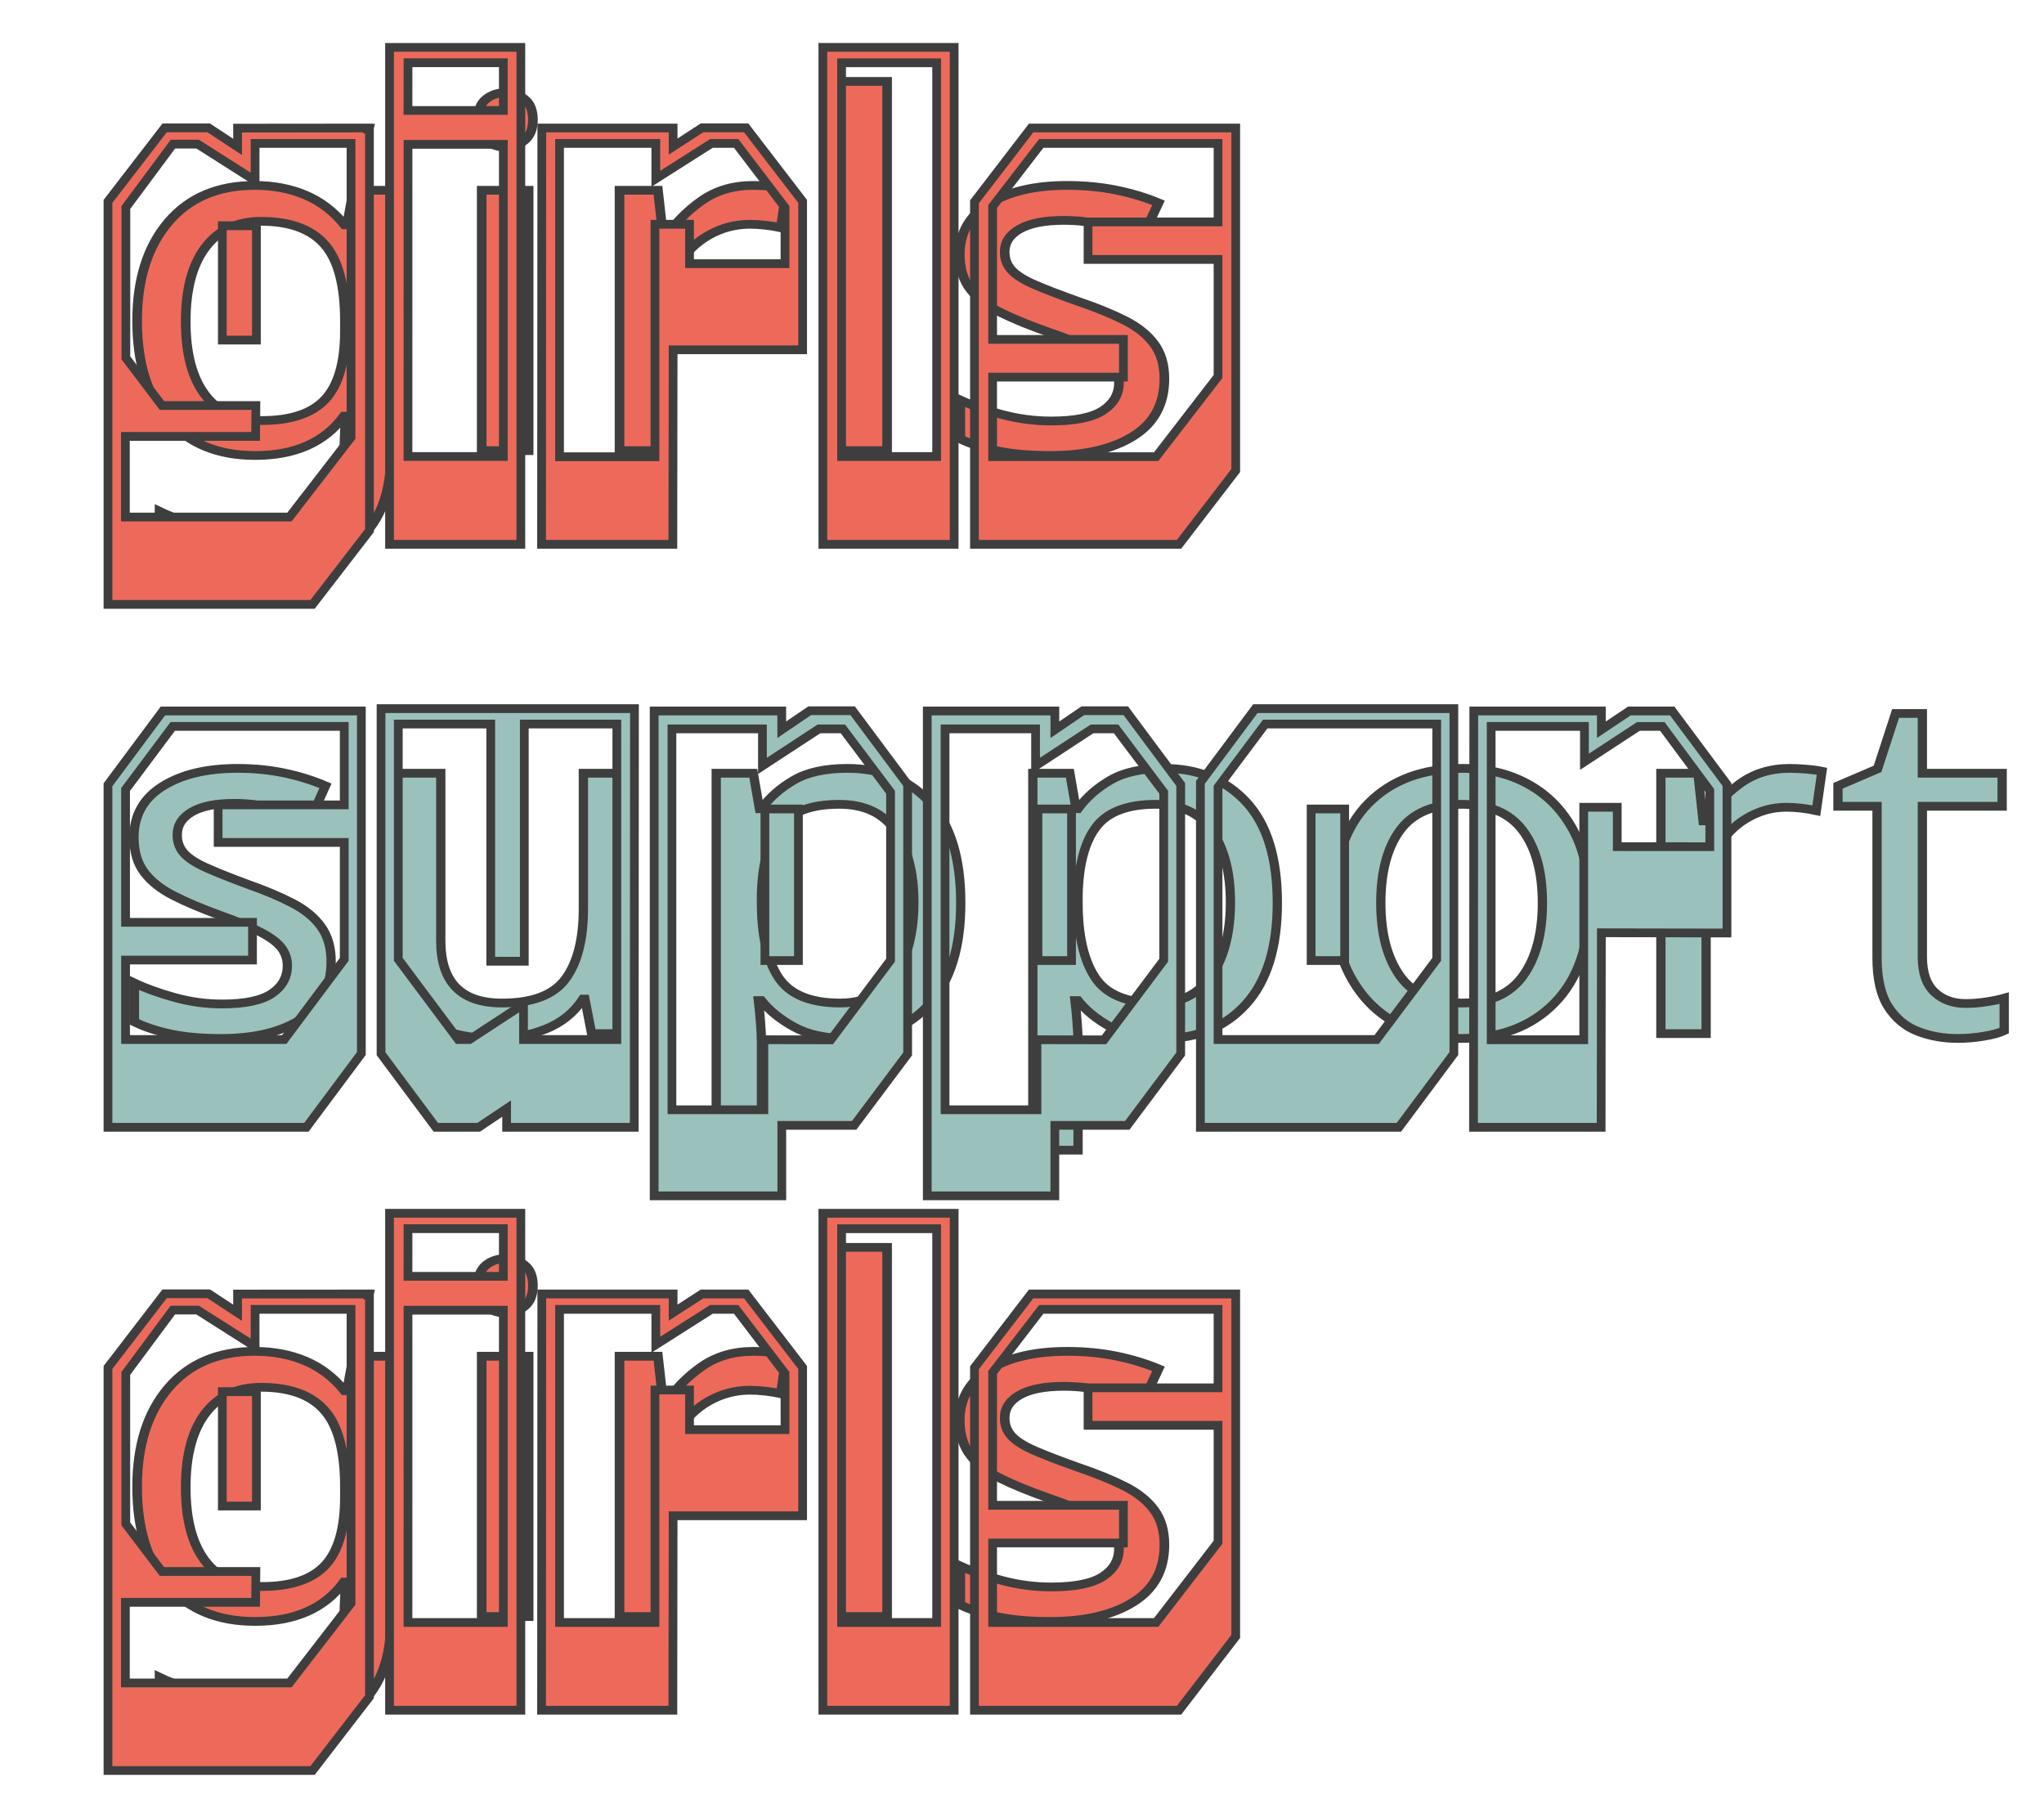
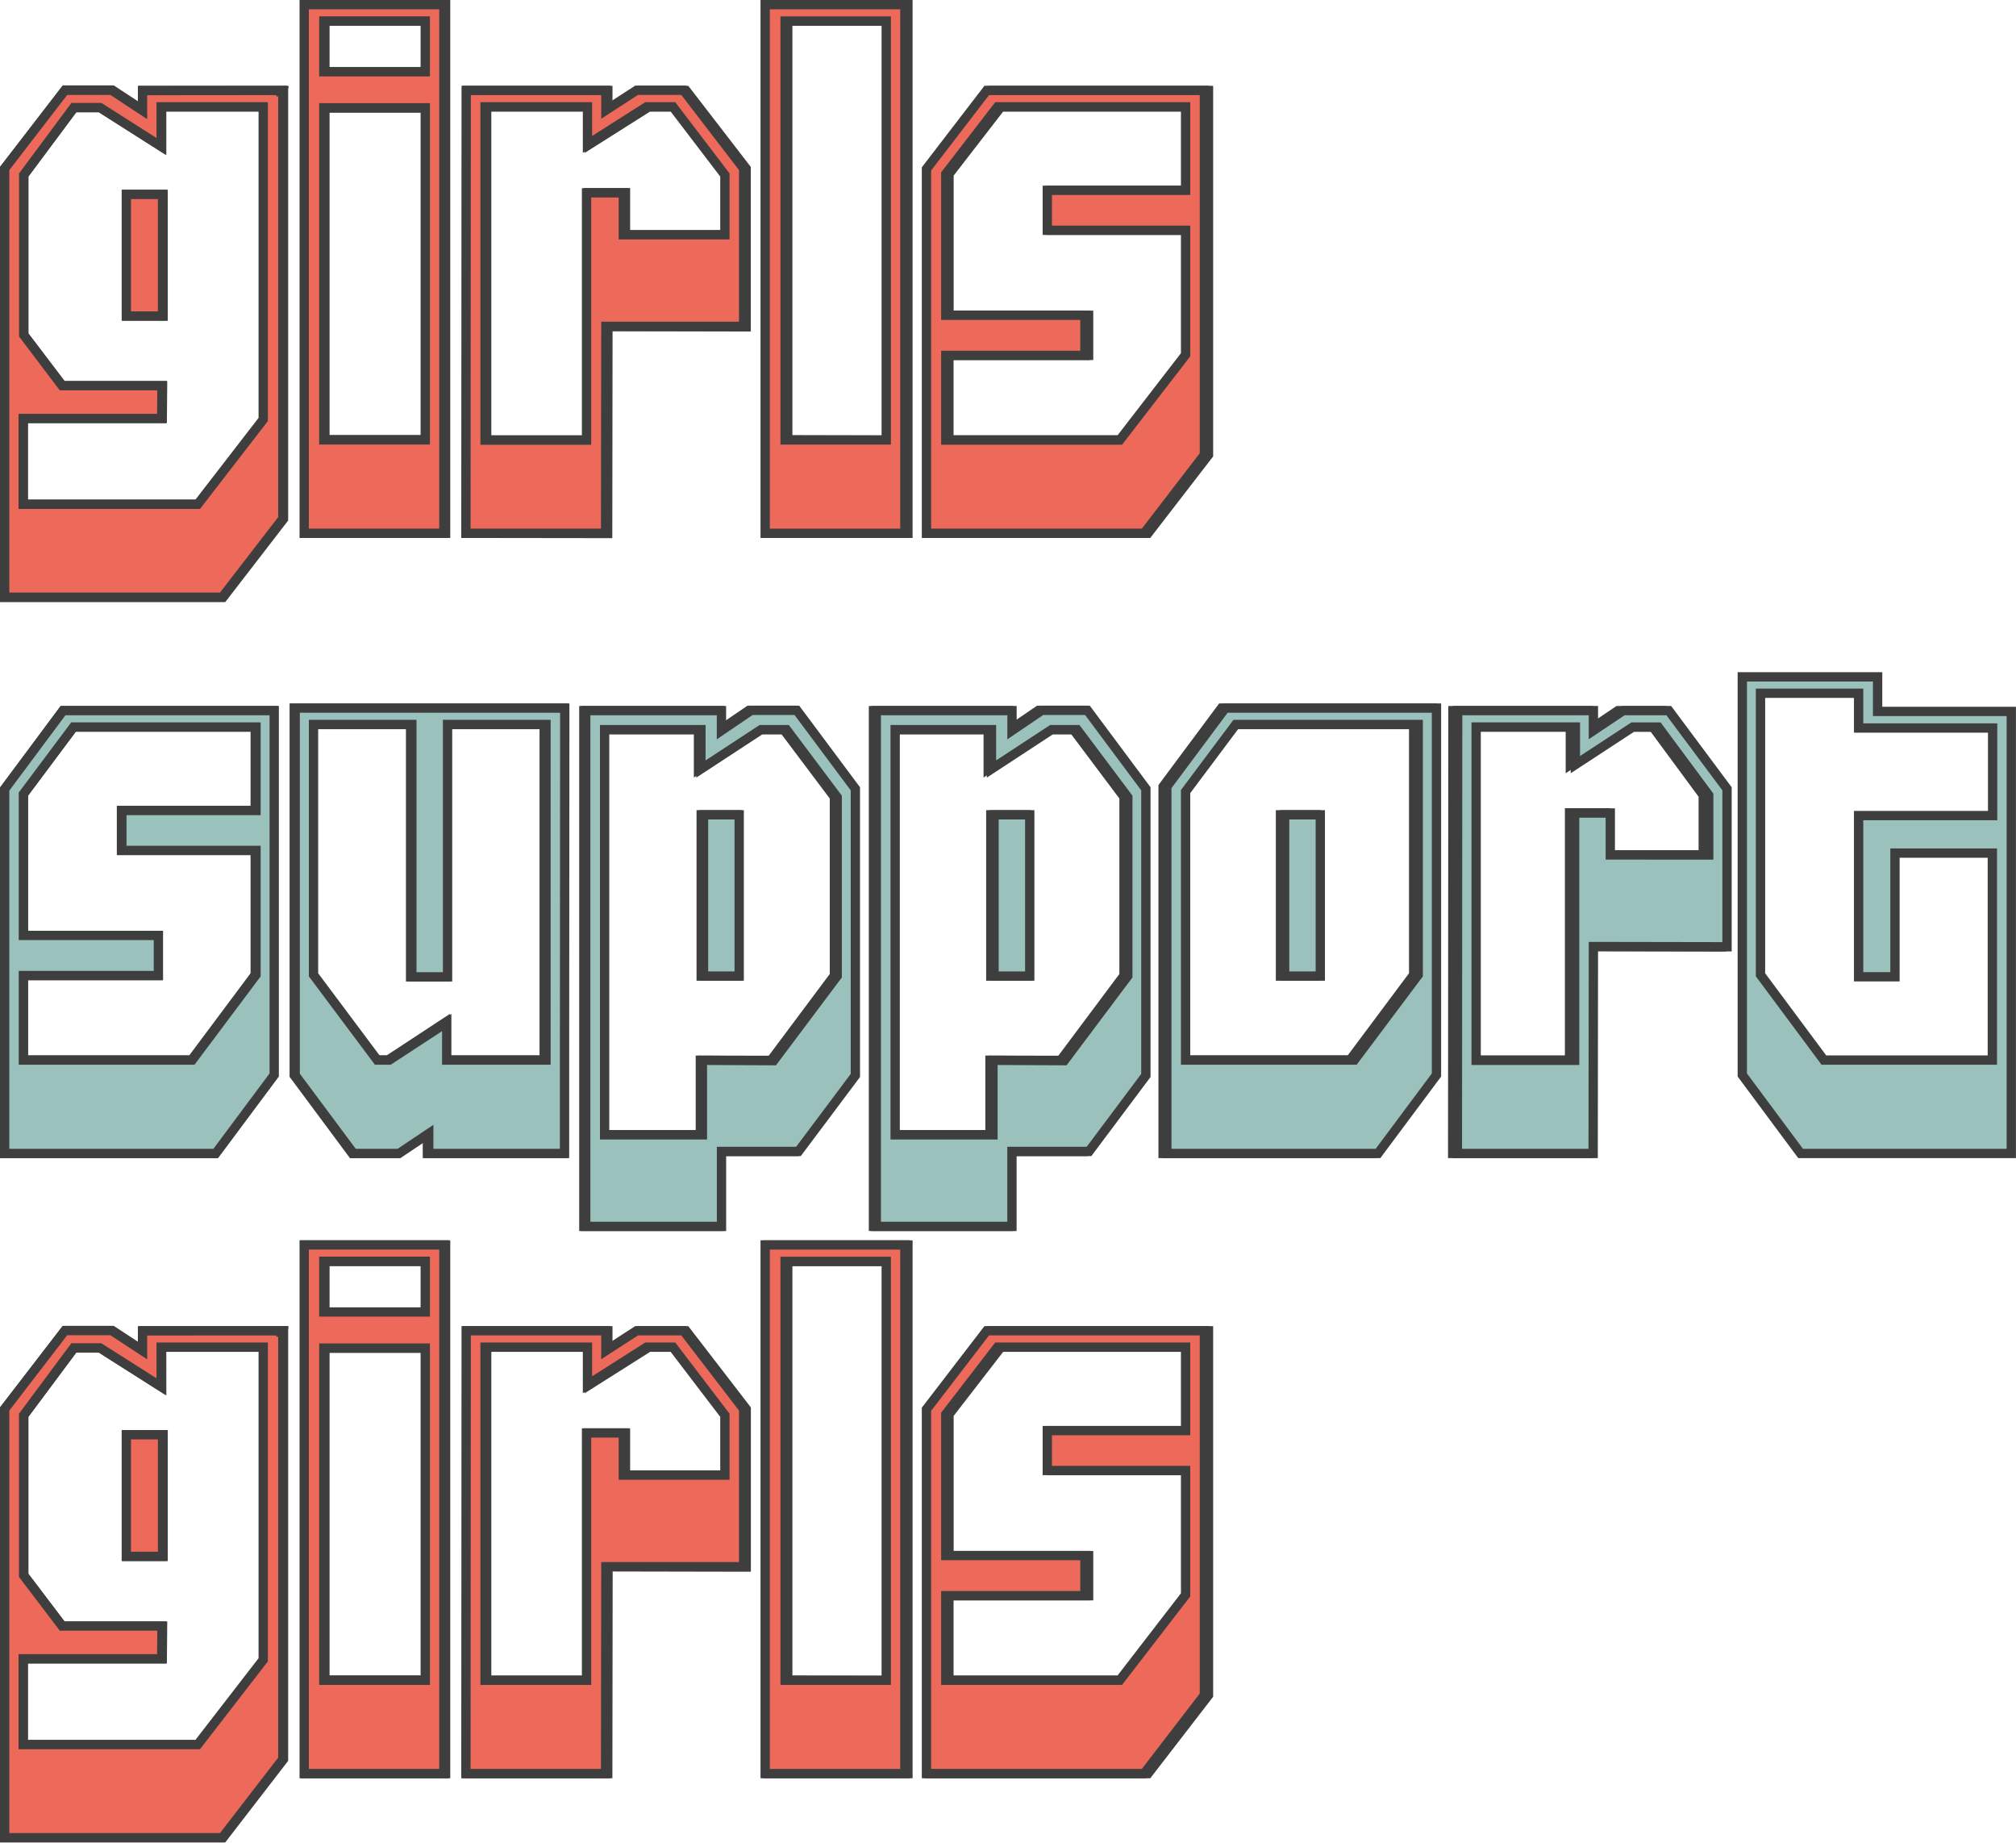
- <svg xmlns="http://www.w3.org/2000/svg" viewBox="0 0 467 411">
-   <defs>
-     <style>.cls-1,.cls-3{font-size:110.96px;font-family:Blockt;}.cls-1,.cls-2{fill:#ed6a5a;}.cls-1,.cls-2,.cls-3,.cls-4{stroke:#3e3e3e;stroke-miterlimit:10;stroke-width:2px;}.cls-3,.cls-4{fill:#9bc1bc;}</style>
-   </defs>
+ <svg xmlns="http://www.w3.org/2000/svg" id="Layer_1" data-name="Layer 1" viewBox="0 0 432.96 395.59">
  <g id="Artboard_2" data-name="Artboard 2">
    <g id="logo_3" data-name="logo 3">
-       <text class="cls-1" transform="translate(24.61 102.93) scale(1.1 1)">girls</text>
-       <path class="cls-2" d="M58.58,51.56H50.8V77.68h7.78Zm-.3-10.29V32.76H80.2V99.89L66.13,118.1H28.65V99.68H58.4l.06-7.05H37L28.76,81.74V47.39L39.51,32.92h5.65Zm-4-12v4.28l-6.6-4.34H37.61L24.67,46v92.05H71.41l13-16.85V29.51H84.3l.06-.21h-.12v-.06Z" />
-       <path class="cls-2" d="M89,124.33H119V10.82H89Zm4.22-110H115V25.23H93.21Zm0,18.64H115v71.3H93.21Z" />
-       <path class="cls-2" d="M153.73,124.33l.06-44.43,29.59,0V46l-12.9-16.8H160.39l-6.6,4.28V29.24h-30l-.06,95.09Zm3.81-64.1v-9h-7.9v53.1h-21.8V32.76h22v8.07l12.7-8.07h5.65l11.16,14.63V60.23Z" />
-       <path class="cls-2" d="M192.28,14.34H214v89.94H192.28ZM218,10.82H188V124.33h30Z" />
-       <path class="cls-2" d="M269.38,124.33l12.95-16.85V29.24H235.58L222.64,46.09v78.24ZM226.79,77.52V47.17L237.9,32.76h40.39V50.69h-29.7v8.57h29.7V86l-14.14,18.31H226.79V86.13h29.88V77.52Z" />
-       <text class="cls-3" transform="translate(24.61 236.09) scale(1.06 1)">support</text>
-       <path class="cls-4" d="M70,257.49l12.56-16.85V162.4H37.22L24.67,179.25v78.24ZM28.69,210.67V180.33l10.78-14.41H78.65v17.93H49.84v8.57H78.65v26.71L64.94,237.44H28.69V219.29h29v-8.62Z" />
-       <path class="cls-4" d="M112.12,165.38v54.18h7.67V165.38h21.14v72.06H119.61v-8.07l-12.33,8.07h-2.59L91,219.13V165.38Zm-25.06-3.52v78.83l12.51,16.8h9.79l6.39-4.28v4.28h29.16V237.93l.05-76.07Z" />
-       <path class="cls-4" d="M174.76,219.4h7.66V184.78h-7.66Zm20.39,37.65,12.22-16.31V179.19l-12.56-16.85H185l-6.39,4.34V162.4H149.46V273.15h29.16v-16.1Zm-20.63-19.56v16h-21v-87h20.68v8.45l12.91-8.45h5.47l10.89,14.47v38.36l-13.65,18.2Z" />
-       <path class="cls-4" d="M237.15,219.4h7.67V184.78h-7.67Zm20.4,37.65,12.21-16.31V179.19l-12.55-16.85h-9.8l-6.4,4.34V162.4H211.86V273.15H241v-16.1Zm-20.63-19.56v16h-21v-87h20.68v8.45l12.9-8.45H255l10.88,14.47v38.36l-13.65,18.2Z" />
-       <path class="cls-4" d="M299.56,219.4h7.66V184.78h-7.66Zm20.05,38.09,12.56-16.85V161.86H286.82l-12.56,16.85v78.78Zm8.64-38.36-13.72,18.31H278.29V179.79l10.78-14.41h39.18Z" />
-       <path class="cls-4" d="M365.82,257.49l.05-44.43,28.7.05V179.19L382.06,162.4h-9.79l-6.4,4.28V162.4H336.72l-.06,95.09Zm3.68-64.1v-9h-7.66v53.1H340.69V165.92H362V174l12.33-8.07h5.47l10.84,14.63v12.84Z" />
-       <text class="cls-1" transform="translate(24.61 369.25) scale(1.1 1)">girls</text>
-       <path class="cls-2" d="M58.58,317.88H50.8V344h7.78Zm-.3-10.3v-8.5H80.2v67.13l-14.07,18.2H28.65V366H58.4l.06-7.05H37l-8.26-10.88V313.71l10.75-14.47h5.65Zm-4-12v4.27l-6.6-4.33H37.61L24.67,312.35v92.06H71.41l13-16.85V295.83H84.3l.06-.22h-.12v-.05Z" />
-       <path class="cls-2" d="M89,390.64H119V277.13H89Zm4.22-110H115v10.89H93.21Zm0,18.63H115V370.6H93.21Z" />
-       <path class="cls-2" d="M153.73,390.64l.06-44.42,29.59,0V312.35l-12.9-16.79H160.39l-6.6,4.27v-4.27h-30l-.06,95.08Zm3.81-64.09V317.5h-7.9v53.1h-21.8V299.08h22v8.07l12.7-8.07h5.65l11.16,14.63v12.84Z" />
-       <path class="cls-2" d="M192.28,280.66H214V370.6H192.28ZM218,277.13H188V390.64h30Z" />
-       <path class="cls-2" d="M269.38,390.64l12.95-16.85V295.56H235.58l-12.94,16.85v78.23Zm-42.59-46.81V313.49l11.11-14.41h40.39V317h-29.7v8.56h29.7v26.71L264.15,370.6H226.79V352.44h29.88v-8.61Z" />
+       <g style="isolation:isolate">
+         <path d="M84.45,29.25v.05h.11l0,.22h0v91.72l-13,16.85H24.67V46l13-16.85H47.79l6.62,4.34V29.25ZM45.23,32.93H39.57L28.78,47.4V81.75l8.29,10.89H58.58l-.06,7H28.66V118.1H66.27L80.39,99.9V32.77h-22v8.5Zm5.66,44.75V51.57H58.7V77.68Z" transform="translate(-23.67 -9.82)" style="fill:#ed6a5a" />
+         <path d="M89.21,10.82h30.16V124.33H89.21Zm26.11,14.42V14.35H93.45V25.24Zm-21.87,79h21.87V33H93.45Z" transform="translate(-23.67 -9.82)" style="fill:#ed6a5a" />
+         <path d="M124,124.33l.06-95.08h30.15v4.28l6.62-4.28H171L183.91,46V80l-29.68-.06-.06,44.43Zm55.84-64.09V47.4l-11.2-14.63H163l-12.76,8.07V32.77H128.19v71.51h21.87V51.19H158v9.05Z" transform="translate(-23.67 -9.82)" style="fill:#ed6a5a" />
+         <path d="M218.66,124.33h-30.1V10.82h30.1Zm-4-20V14.35H192.85v89.93Z" transform="translate(-23.67 -9.82)" style="fill:#ed6a5a" />
+         <path d="M223.31,124.33V46.1l13-16.85h46.9v78.23l-13,16.85Zm34.15-46.81v8.61h-30v18.15H265L279.15,86V59.26h-29.8V50.7h29.8V32.77H238.62L227.48,47.18V77.52Z" transform="translate(-23.67 -9.82)" style="fill:#ed6a5a" />
+       </g>
+       <g style="isolation:isolate">
+         <path d="M84.45,29.25v.05h.11l0,.22h0v91.72l-13,16.85H24.67V46l13-16.85H47.79l6.62,4.34V29.25ZM45.23,32.93H39.57L28.78,47.4V81.75l8.29,10.89H58.58l-.06,7H28.66V118.1H66.27L80.39,99.9V32.77h-22v8.5Zm5.66,44.75V51.57H58.7V77.68Z" transform="translate(-23.67 -9.82)" style="fill:none;stroke:#3e3e3e;stroke-miterlimit:10;stroke-width:2px" />
+         <path d="M89.21,10.82h30.16V124.33H89.21Zm26.11,14.42V14.35H93.45V25.24Zm-21.87,79h21.87V33H93.45Z" transform="translate(-23.67 -9.82)" style="fill:none;stroke:#3e3e3e;stroke-miterlimit:10;stroke-width:2px" />
+         <path d="M124,124.33l.06-95.08h30.15v4.28l6.62-4.28H171L183.91,46V80l-29.68-.06-.06,44.43Zm55.84-64.09V47.4l-11.2-14.63H163l-12.76,8.07V32.77H128.19v71.51h21.87V51.19H158v9.05Z" transform="translate(-23.67 -9.82)" style="fill:none;stroke:#3e3e3e;stroke-miterlimit:10;stroke-width:2px" />
+         <path d="M218.66,124.33h-30.1V10.82h30.1Zm-4-20V14.35H192.85v89.93Z" transform="translate(-23.67 -9.82)" style="fill:none;stroke:#3e3e3e;stroke-miterlimit:10;stroke-width:2px" />
+         <path d="M223.31,124.33V46.1l13-16.85h46.9v78.23l-13,16.85Zm34.15-46.81v8.61h-30v18.15H265L279.15,86V59.26h-29.8V50.7h29.8V32.77H238.62L227.48,47.18V77.52Z" transform="translate(-23.67 -9.82)" style="fill:none;stroke:#3e3e3e;stroke-miterlimit:10;stroke-width:2px" />
+       </g>
+       <path d="M58.58,51.56H50.8V77.68h7.78Zm-.3-10.29V32.76H80.2V99.89L66.13,118.1H28.65V99.68H58.4l.06-7.05H37L28.76,81.74V47.39L39.51,32.92h5.65Zm-4-12v4.28l-6.6-4.34H37.61L24.67,46v92.05H71.41l13-16.85V29.51H84.3l.06-.21h-.12v-.06Z" transform="translate(-23.67 -9.82)" style="fill:#ed6a5a;stroke:#3e3e3e;stroke-miterlimit:10;stroke-width:2px" />
+       <path d="M89,124.33h30V10.82H89Zm4.22-110H115v10.9H93.21Zm0,18.64H115v71.3H93.21Z" transform="translate(-23.67 -9.82)" style="fill:#ed6a5a;stroke:#3e3e3e;stroke-miterlimit:10;stroke-width:2px" />
+       <path d="M153.73,124.33l.06-44.43h29.59V46l-12.9-16.8H160.39l-6.6,4.28V29.24h-30l-.06,95.09Zm3.81-64.1v-9h-7.9v53.1h-21.8V32.76h22v8.07l12.7-8.07h5.65l11.16,14.63V60.23Z" transform="translate(-23.67 -9.82)" style="fill:#ed6a5a;stroke:#3e3e3e;stroke-miterlimit:10;stroke-width:2px" />
+       <path d="M192.28,14.34H214v89.94H192.28ZM218,10.82H188V124.33h30Z" transform="translate(-23.67 -9.82)" style="fill:#ed6a5a;stroke:#3e3e3e;stroke-miterlimit:10;stroke-width:2px" />
+       <path d="M269.38,124.33l12.95-16.85V29.24H235.58L222.64,46.09v78.24ZM226.79,77.52V47.17L237.9,32.76h40.39V50.69h-29.7v8.57h29.7V86l-14.14,18.31H226.79V86.13h29.88V77.52Z" transform="translate(-23.67 -9.82)" style="fill:#ed6a5a;stroke:#3e3e3e;stroke-miterlimit:10;stroke-width:2px" />
+       <g style="isolation:isolate">
+         <path d="M24.67,257.49V179.26l12.52-16.85H82.38v78.23L69.87,257.49Zm32.9-46.81v8.61H28.69v18.15H64.81l13.67-18.31V192.42H49.76v-8.56H78.48V165.93H39.43L28.69,180.34v30.34Z" transform="translate(-23.67 -9.82)" style="fill:#9bc1bc" />
+         <path d="M144.58,161.86l-.06,76.07v19.56H115.46v-4.28l-6.37,4.28H99.33L86.86,240.7V161.86Zm-53.81,3.53v53.74l13.67,18.31H107l12.29-8.07v8.07h21.25V165.39H119.48v54.17h-7.63V165.39Z" transform="translate(-23.67 -9.82)" style="fill:#9bc1bc" />
+         <path d="M178.12,257.06v16.09H149.06V162.41h29.06v4.28l6.38-4.34h9.76l12.52,16.85v61.55L194.6,257.06Zm11.14-19.56,13.61-18.21V180.94L192,166.47h-5.46l-12.86,8.45v-8.45H153.08v87h21v-16Zm-15-52.72h7.64V219.4h-7.64Z" transform="translate(-23.67 -9.82)" style="fill:#9bc1bc" />
+         <path d="M240.32,257.06v16.09H211.26V162.41h29.06v4.28l6.37-4.34h9.77L269,179.2v61.55L256.8,257.06Zm11.14-19.56,13.61-18.21V180.94l-10.85-14.47h-5.46l-12.86,8.45v-8.45H215.28v87h21v-16Zm-15-52.72h7.64V219.4h-7.64Z" transform="translate(-23.67 -9.82)" style="fill:#9bc1bc" />
+         <path d="M273.46,257.49V178.71L286,161.86h45.19v78.78l-12.52,16.85Zm53.81-92.1H288.21L277.48,179.8v57.64H313.6l13.67-18.31Zm-28.6,19.39h7.64V219.4h-7.64Z" transform="translate(-23.67 -9.82)" style="fill:#9bc1bc" />
+         <path d="M335.65,257.49l.06-95.08h29.06v4.28l6.37-4.28h9.77l12.46,16.79v33.92l-28.6-.06-.06,44.43Zm53.81-64.09V180.56l-10.79-14.63h-5.46L360.92,174v-8.07H339.67v71.51h21.08V184.35h7.64v9.05Z" transform="translate(-23.67 -9.82)" style="fill:#9bc1bc" />
+         <path d="M410.37,257.49l-12.52-16.85V155.15h29.06v7.42h28.71v94.92Zm41.24-72.55v-18.8H422.83v-7.47H401.76v60.46l13.61,18.31h36.18V193H430.64v26.55h-7.81V184.94Z" transform="translate(-23.67 -9.82)" style="fill:#9bc1bc" />
+       </g>
+       <g style="isolation:isolate">
+         <path d="M24.67,257.49V179.26l12.52-16.85H82.38v78.23L69.87,257.49Zm32.9-46.81v8.61H28.69v18.15H64.81l13.67-18.31V192.42H49.76v-8.56H78.48V165.93H39.43L28.69,180.34v30.34Z" transform="translate(-23.67 -9.82)" style="fill:none;stroke:#3e3e3e;stroke-miterlimit:10;stroke-width:2px" />
+         <path d="M144.58,161.86l-.06,76.07v19.56H115.46v-4.28l-6.37,4.28H99.33L86.86,240.7V161.86Zm-53.81,3.53v53.74l13.67,18.31H107l12.29-8.07v8.07h21.25V165.39H119.48v54.17h-7.63V165.39Z" transform="translate(-23.67 -9.82)" style="fill:none;stroke:#3e3e3e;stroke-miterlimit:10;stroke-width:2px" />
+         <path d="M178.12,257.06v16.09H149.06V162.41h29.06v4.28l6.38-4.34h9.76l12.52,16.85v61.55L194.6,257.06Zm11.14-19.56,13.61-18.21V180.94L192,166.47h-5.46l-12.86,8.45v-8.45H153.08v87h21v-16Zm-15-52.72h7.64V219.4h-7.64Z" transform="translate(-23.67 -9.82)" style="fill:none;stroke:#3e3e3e;stroke-miterlimit:10;stroke-width:2px" />
+         <path d="M240.32,257.06v16.09H211.26V162.41h29.06v4.28l6.37-4.34h9.77L269,179.2v61.55L256.8,257.06Zm11.14-19.56,13.61-18.21V180.94l-10.85-14.47h-5.46l-12.86,8.45v-8.45H215.28v87h21v-16Zm-15-52.72h7.64V219.4h-7.64Z" transform="translate(-23.67 -9.82)" style="fill:none;stroke:#3e3e3e;stroke-miterlimit:10;stroke-width:2px" />
+         <path d="M273.46,257.49V178.71L286,161.86h45.19v78.78l-12.52,16.85Zm53.81-92.1H288.21L277.48,179.8v57.64H313.6l13.67-18.31Zm-28.6,19.39h7.64V219.4h-7.64Z" transform="translate(-23.67 -9.82)" style="fill:none;stroke:#3e3e3e;stroke-miterlimit:10;stroke-width:2px" />
+         <path d="M335.65,257.49l.06-95.08h29.06v4.28l6.37-4.28h9.77l12.46,16.79v33.92l-28.6-.06-.06,44.43Zm53.81-64.09V180.56l-10.79-14.63h-5.46L360.92,174v-8.07H339.67v71.51h21.08V184.35h7.64v9.05Z" transform="translate(-23.67 -9.82)" style="fill:none;stroke:#3e3e3e;stroke-miterlimit:10;stroke-width:2px" />
+         <path d="M410.37,257.49l-12.52-16.85V155.15h29.06v7.42h28.71v94.92Zm41.24-72.55v-18.8H422.83v-7.47H401.76v60.46l13.61,18.31h36.18V193H430.64v26.55h-7.81V184.94Z" transform="translate(-23.67 -9.82)" style="fill:none;stroke:#3e3e3e;stroke-miterlimit:10;stroke-width:2px" />
+       </g>
+       <path d="M70,257.49l12.56-16.85V162.4H37.22L24.67,179.25v78.24ZM28.69,210.67V180.33l10.78-14.41H78.65v17.93H49.84v8.57H78.65v26.71L64.94,237.44H28.69V219.29h29v-8.62Z" transform="translate(-23.67 -9.82)" style="fill:#9bc1bc;stroke:#3e3e3e;stroke-miterlimit:10;stroke-width:2px" />
+       <path d="M112.12,165.38v54.18h7.67V165.38h21.14v72.06H119.61v-8.07l-12.33,8.07h-2.59L91,219.13V165.38Zm-25.06-3.52v78.83l12.51,16.8h9.79l6.39-4.28v4.28h29.16V237.93l.05-76.07Z" transform="translate(-23.67 -9.82)" style="fill:#9bc1bc;stroke:#3e3e3e;stroke-miterlimit:10;stroke-width:2px" />
+       <path d="M174.76,219.4h7.66V184.78h-7.66Zm20.39,37.65,12.22-16.31V179.19l-12.56-16.85H185l-6.39,4.34V162.4H149.46V273.15h29.16v-16.1Zm-20.63-19.56v16h-21v-87H174.2v8.45l12.91-8.45h5.47L203.47,181v38.36l-13.65,18.2Z" transform="translate(-23.67 -9.82)" style="fill:#9bc1bc;stroke:#3e3e3e;stroke-miterlimit:10;stroke-width:2px" />
+       <path d="M237.15,219.4h7.67V184.78h-7.67Zm20.4,37.65,12.21-16.31V179.19l-12.55-16.85h-9.8l-6.4,4.34V162.4H211.86V273.15H241v-16.1Zm-20.63-19.56v16h-21v-87H236.6v8.45l12.9-8.45H255L265.88,181v38.36l-13.65,18.2Z" transform="translate(-23.67 -9.82)" style="fill:#9bc1bc;stroke:#3e3e3e;stroke-miterlimit:10;stroke-width:2px" />
+       <path d="M299.56,219.4h7.66V184.78h-7.66Zm20.05,38.09,12.56-16.85V161.86H286.82l-12.56,16.85v78.78Zm8.64-38.36-13.72,18.31H278.29V179.79l10.78-14.41h39.18Z" transform="translate(-23.67 -9.82)" style="fill:#9bc1bc;stroke:#3e3e3e;stroke-miterlimit:10;stroke-width:2px" />
+       <path d="M365.82,257.49l.05-44.43,28.7.05V179.19L382.06,162.4h-9.79l-6.4,4.28V162.4H336.72l-.06,95.09Zm3.68-64.1v-9h-7.66v53.1H340.69V165.92H362V174l12.33-8.07h5.47l10.84,14.63V193.4Z" transform="translate(-23.67 -9.82)" style="fill:#9bc1bc;stroke:#3e3e3e;stroke-miterlimit:10;stroke-width:2px" />
+       <g style="isolation:isolate">
+         <path d="M84.45,295.57v.05h.11l0,.22h0v91.72l-13,16.85H24.67V312.36l13-16.85H47.79l6.62,4.34v-4.28Zm-39.22,3.68H39.57L28.78,313.72v34.35L37.07,359H58.58l-.06,7H28.66v18.42H66.27l14.12-18.2V299.09h-22v8.5ZM50.89,344V317.89H58.7V344Z" transform="translate(-23.67 -9.82)" style="fill:#ed6a5a" />
+         <path d="M89.21,277.14h30.16V390.65H89.21Zm26.11,14.42V280.67H93.45v10.89Zm-21.87,79h21.87V299.3H93.45Z" transform="translate(-23.67 -9.82)" style="fill:#ed6a5a" />
+         <path d="M124,390.65l.06-95.08h30.15v4.28l6.62-4.28H171l12.93,16.79v33.92l-29.68-.06-.06,44.43Zm55.84-64.09V313.72l-11.2-14.63H163l-12.76,8.07v-8.07H128.19V370.6h21.87V317.51H158v9.05Z" transform="translate(-23.67 -9.82)" style="fill:#ed6a5a" />
+         <path d="M218.66,390.65h-30.1V277.14h30.1Zm-4-20V280.67H192.85V370.6Z" transform="translate(-23.67 -9.82)" style="fill:#ed6a5a" />
+         <path d="M223.31,390.65V312.42l13-16.85h46.9V373.8l-13,16.85Zm34.15-46.81v8.61h-30V370.6H265l14.18-18.31V325.58h-29.8V317h29.8V299.09H238.62L227.48,313.5v30.34Z" transform="translate(-23.67 -9.82)" style="fill:#ed6a5a" />
+       </g>
+       <g style="isolation:isolate">
+         <path d="M84.45,295.57v.05h.11l0,.22h0v91.72l-13,16.85H24.67V312.36l13-16.85H47.79l6.62,4.34v-4.28Zm-39.22,3.68H39.57L28.78,313.72v34.35L37.07,359H58.58l-.06,7H28.66v18.42H66.27l14.12-18.2V299.09h-22v8.5ZM50.89,344V317.89H58.7V344Z" transform="translate(-23.67 -9.82)" style="fill:none;stroke:#3e3e3e;stroke-miterlimit:10;stroke-width:2px" />
+         <path d="M89.21,277.14h30.16V390.65H89.21Zm26.11,14.42V280.67H93.45v10.89Zm-21.87,79h21.87V299.3H93.45Z" transform="translate(-23.67 -9.82)" style="fill:none;stroke:#3e3e3e;stroke-miterlimit:10;stroke-width:2px" />
+         <path d="M124,390.65l.06-95.08h30.15v4.28l6.62-4.28H171l12.93,16.79v33.92l-29.68-.06-.06,44.43Zm55.84-64.09V313.72l-11.2-14.63H163l-12.76,8.07v-8.07H128.19V370.6h21.87V317.51H158v9.05Z" transform="translate(-23.67 -9.82)" style="fill:none;stroke:#3e3e3e;stroke-miterlimit:10;stroke-width:2px" />
+         <path d="M218.66,390.65h-30.1V277.14h30.1Zm-4-20V280.67H192.85V370.6Z" transform="translate(-23.67 -9.82)" style="fill:none;stroke:#3e3e3e;stroke-miterlimit:10;stroke-width:2px" />
+         <path d="M223.31,390.65V312.42l13-16.85h46.9V373.8l-13,16.85Zm34.15-46.81v8.61h-30V370.6H265l14.18-18.31V325.58h-29.8V317h29.8V299.09H238.62L227.48,313.5v30.34Z" transform="translate(-23.67 -9.82)" style="fill:none;stroke:#3e3e3e;stroke-miterlimit:10;stroke-width:2px" />
+       </g>
+       <path d="M58.58,317.88H50.8V344h7.78Zm-.3-10.3v-8.5H80.2v67.13l-14.07,18.2H28.65V366H58.4l.06-7.05H37l-8.26-10.88V313.71l10.75-14.47h5.65Zm-4-12v4.27l-6.6-4.33H37.61L24.67,312.35v92.06H71.41l13-16.85V295.83H84.3l.06-.22h-.12v-.05Z" transform="translate(-23.67 -9.82)" style="fill:#ed6a5a;stroke:#3e3e3e;stroke-miterlimit:10;stroke-width:2px" />
+       <path d="M89,390.64h30V277.13H89Zm4.22-110H115v10.89H93.21Zm0,18.63H115V370.6H93.21Z" transform="translate(-23.67 -9.82)" style="fill:#ed6a5a;stroke:#3e3e3e;stroke-miterlimit:10;stroke-width:2px" />
+       <path d="M153.73,390.64l.06-44.42h29.59V312.35l-12.9-16.79H160.39l-6.6,4.27v-4.27h-30l-.06,95.08Zm3.81-64.09V317.5h-7.9v53.1h-21.8V299.08h22v8.07l12.7-8.07h5.65l11.16,14.63v12.84Z" transform="translate(-23.67 -9.82)" style="fill:#ed6a5a;stroke:#3e3e3e;stroke-miterlimit:10;stroke-width:2px" />
+       <path d="M192.28,280.66H214V370.6H192.28ZM218,277.13H188V390.64h30Z" transform="translate(-23.67 -9.82)" style="fill:#ed6a5a;stroke:#3e3e3e;stroke-miterlimit:10;stroke-width:2px" />
+       <path d="M269.38,390.64l12.95-16.85V295.56H235.58l-12.94,16.85v78.23Zm-42.59-46.81V313.49l11.11-14.41h40.39V317h-29.7v8.56h29.7v26.71L264.15,370.6H226.79V352.44h29.88v-8.61Z" transform="translate(-23.67 -9.82)" style="fill:#ed6a5a;stroke:#3e3e3e;stroke-miterlimit:10;stroke-width:2px" />
    </g>
  </g>
</svg>
